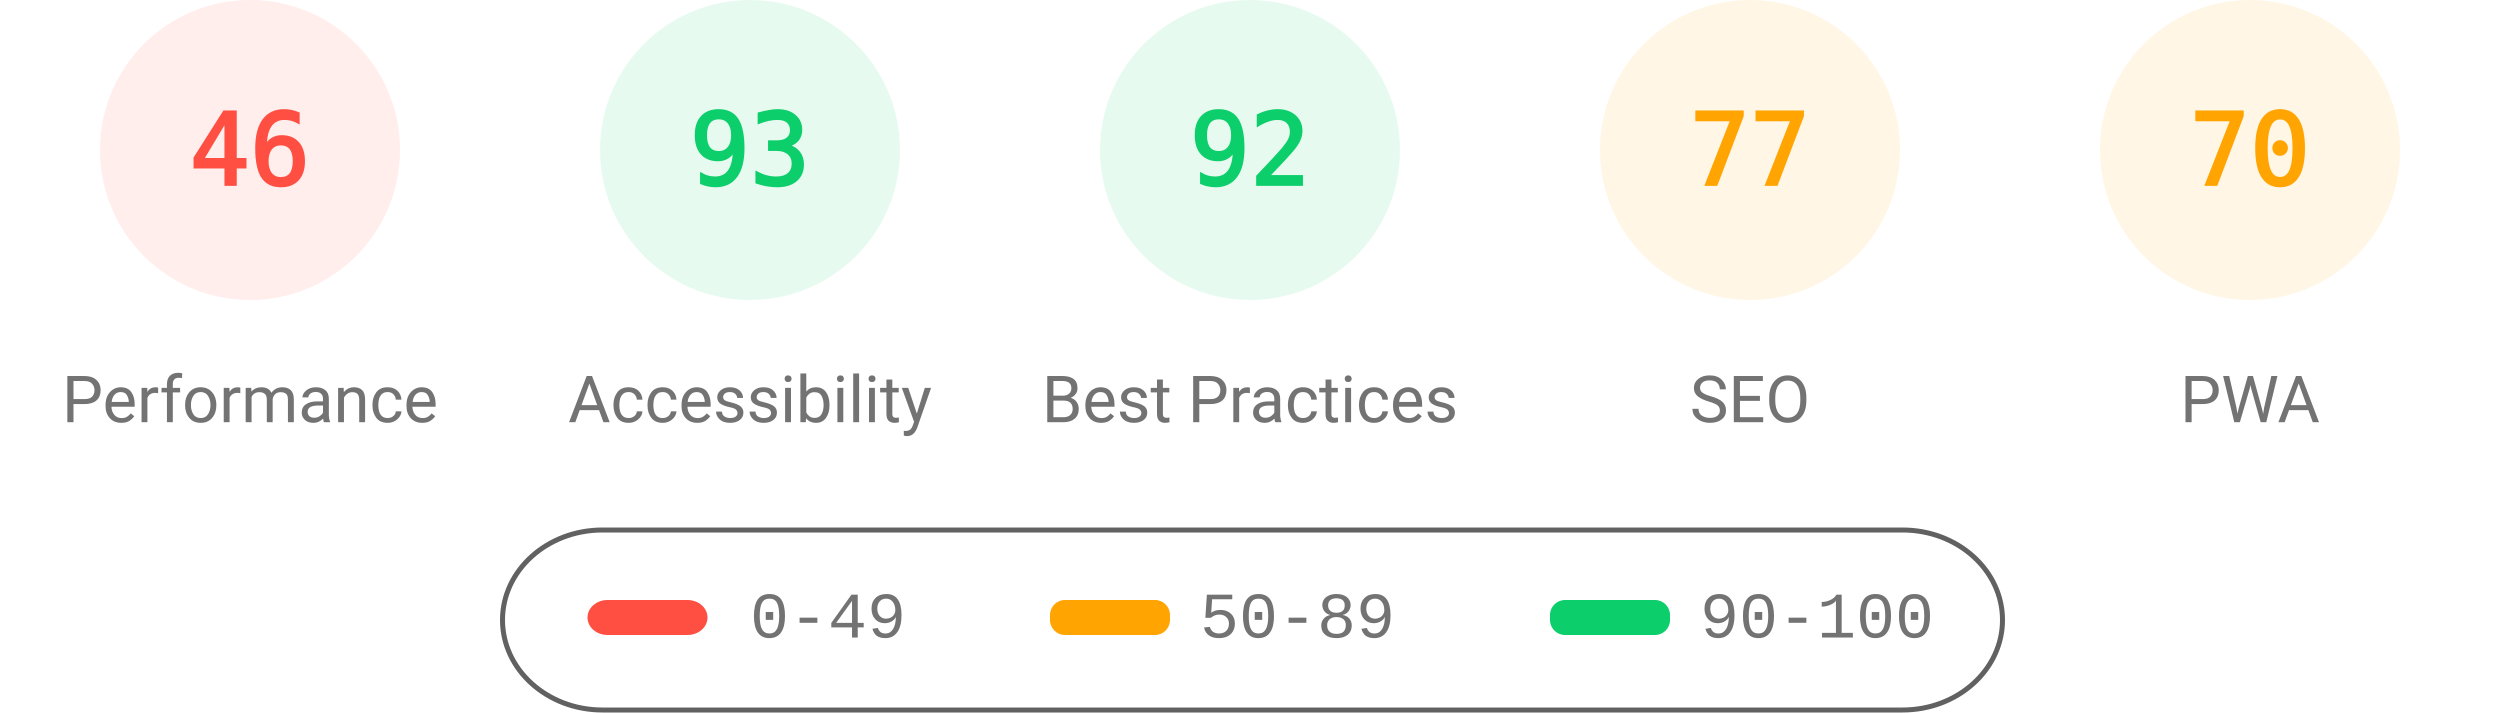
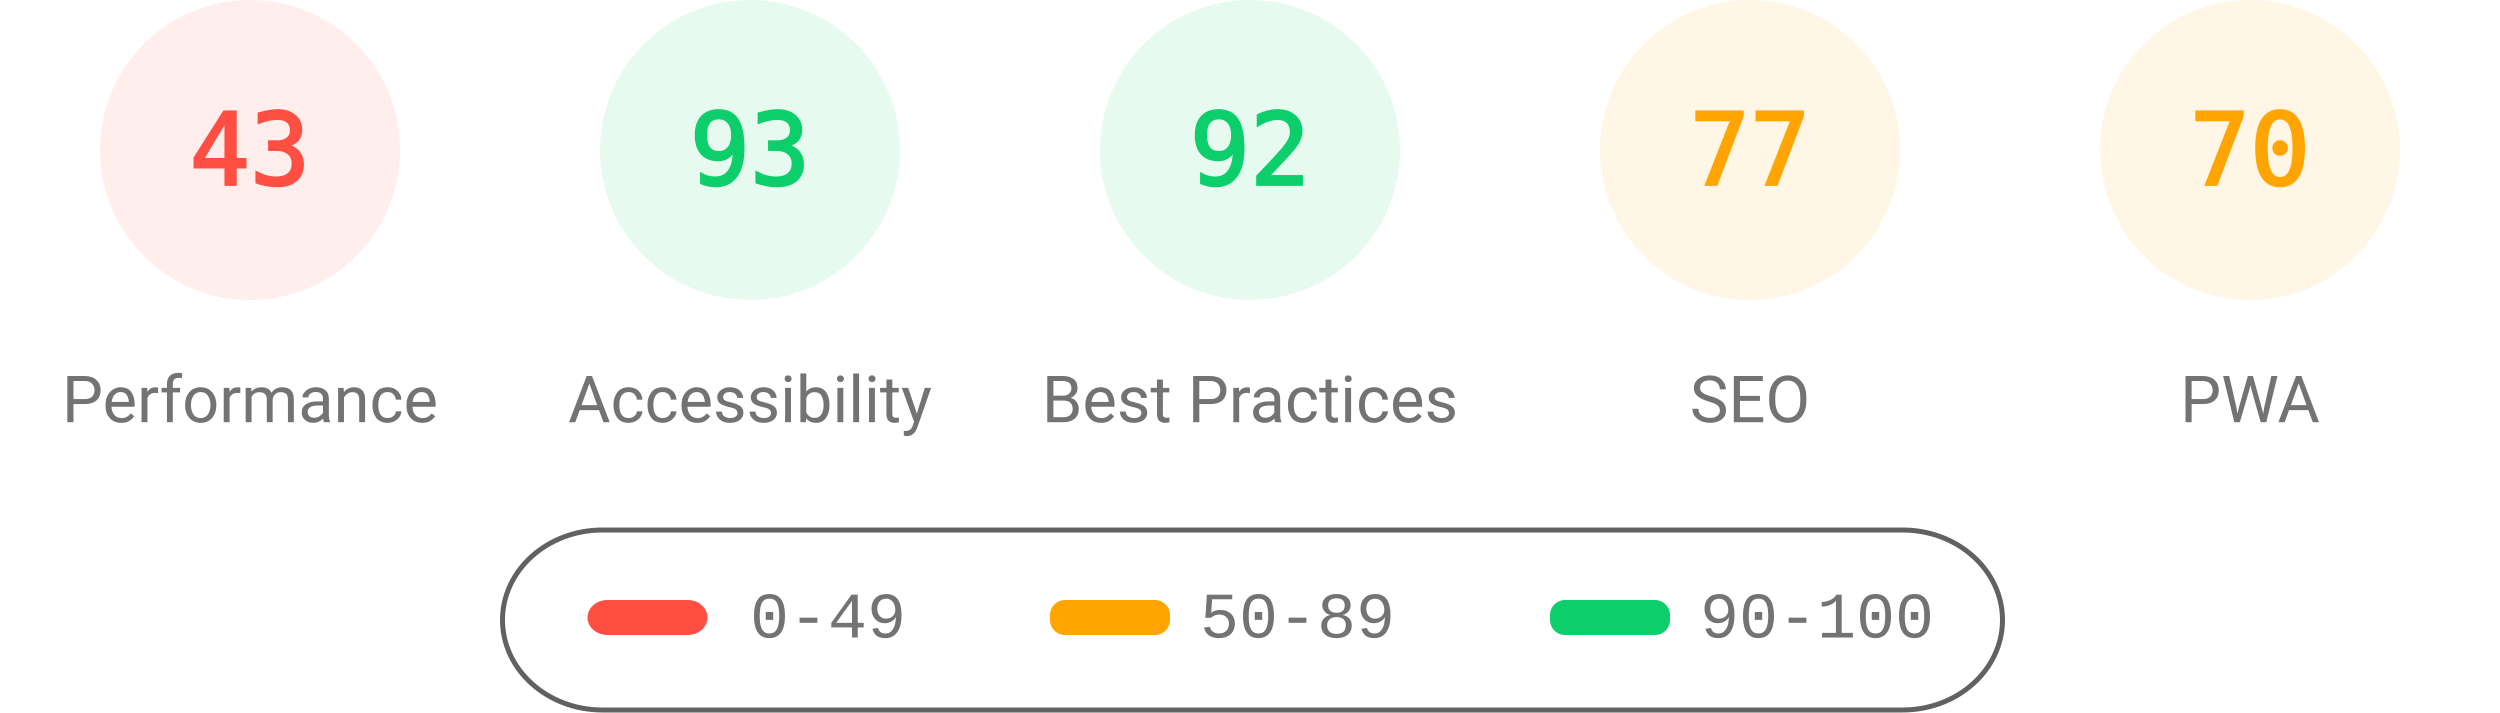
<svg xmlns="http://www.w3.org/2000/svg" fill="none" width="1000" height="285">
  <style>.gauge-base{opacity:.1}.gauge-arc{fill:none;animation-delay:250ms;stroke-linecap:round;transform:rotate(-90deg);transform-origin:100px 60px;animation:load-gauge 1s ease forwards}.guage-text{font-size:40px;font-family:monospace;text-align:center}.guage-red{color:#ff4e42;fill:#ff4e42;stroke:#ff4e42}.guage-orange{color:#ffa400;fill:#ffa400;stroke:#ffa400}.guage-green{color:#0cce6b;fill:#0cce6b;stroke:#0cce6b}.guage-undefined{color:#5c5c5c;fill:#5c5c5c;stroke:#5c5c5c}.guage-title{color:#737373;fill:#737373;stroke:none;font-size:26px;line-height:26px;font-family:Roboto,Halvetica,Arial,sans-serif}@keyframes load-gauge{from{stroke-dasharray:0 352.858}}</style>
  <svg class="guage-div guage-perf guage-red" viewBox="0 0 200 200" width="200" height="200">
    <circle class="gauge-base" r="56" cx="100" cy="60" stroke-width="8" />
-     <circle class="gauge-arc guage-arc-1" r="56" cx="100" cy="60" stroke-width="8" style="stroke-dasharray:161.855,351.858" />
-     <text class="guage-text" x="100" y="60" alignment-baseline="central" dominant-baseline="central" text-anchor="middle">46</text>
+     <circle class="gauge-arc guage-arc-1" r="56" cx="100" cy="60" stroke-width="8" style="stroke-dasharray:151.299,351.858" />
+     <text class="guage-text" x="100" y="60" alignment-baseline="central" dominant-baseline="central" text-anchor="middle">43</text>
    <text class="guage-title" x="100" y="160" alignment-baseline="central" dominant-baseline="central" text-anchor="middle">Performance</text>
  </svg>
  <svg class="guage-div guage-acc guage-green" viewBox="0 0 200 200" width="200" height="200" x="200">
    <circle class="gauge-base" r="56" cx="100" cy="60" stroke-width="8" />
    <circle class="gauge-arc guage-arc-2" r="56" cx="100" cy="60" stroke-width="8" style="stroke-dasharray:327.228,351.858" />
    <text class="guage-text" x="100" y="60" alignment-baseline="central" dominant-baseline="central" text-anchor="middle">93</text>
    <text class="guage-title" x="100" y="160" alignment-baseline="central" dominant-baseline="central" text-anchor="middle">Accessibility</text>
  </svg>
  <svg class="guage-div guage-best guage-green" viewBox="0 0 200 200" width="200" height="200" x="400">
    <circle class="gauge-base" r="56" cx="100" cy="60" stroke-width="8" />
    <circle class="gauge-arc guage-arc-3" r="56" cx="100" cy="60" stroke-width="8" style="stroke-dasharray:323.709,351.858" />
    <text class="guage-text" x="100" y="60" alignment-baseline="central" dominant-baseline="central" text-anchor="middle">92</text>
    <text class="guage-title" x="100" y="160" alignment-baseline="central" dominant-baseline="central" text-anchor="middle">Best Practices</text>
  </svg>
  <svg class="guage-div guage-seo guage-orange" viewBox="0 0 200 200" width="200" height="200" x="600">
    <circle class="gauge-base" r="56" cx="100" cy="60" stroke-width="8" />
    <circle class="gauge-arc guage-arc-4" r="56" cx="100" cy="60" stroke-width="8" style="stroke-dasharray:270.931,351.858" />
    <text class="guage-text" x="100" y="60" alignment-baseline="central" dominant-baseline="central" text-anchor="middle">77</text>
    <text class="guage-title" x="100" y="160" alignment-baseline="central" dominant-baseline="central" text-anchor="middle">SEO</text>
  </svg>
  <svg class="guage-div guage-pwa guage-orange" viewBox="0 0 200 200" width="200" height="200" x="800">
    <circle class="gauge-base" r="56" cx="100" cy="60" stroke-width="8" />
    <circle class="gauge-arc guage-arc-4" r="56" cx="100" cy="60" stroke-width="8" style="stroke-dasharray:246.301,351.858" />
    <text class="guage-text" x="100" y="60" alignment-baseline="central" dominant-baseline="central" text-anchor="middle">70</text>
    <text class="guage-title" x="100" y="160" alignment-baseline="central" dominant-baseline="central" text-anchor="middle">PWA</text>
  </svg>
  <svg width="604" height="76" x="200" y="210">
    <path fill="none" id="canvas_background" d="M-1-1h604v80H-1z" />
    <rect fill-opacity="0" stroke="#616161" stroke-width="2" rx="40" id="svg_2" height="72" width="600" y="2" x="1" fill="#000" />
    <rect stroke="#000" rx="8" id="svg_3" height="14" width="48" y="30" x="35" stroke-opacity="null" stroke-width="0" fill="#ff4e42" />
    <rect stroke="#000" rx="6" id="svg_4" height="14" width="48" y="30" x="220" stroke-opacity="null" stroke-width="0" fill="#ffa400" />
    <rect stroke="#000" rx="6" id="svg_5" height="14" width="48" y="30" x="420" stroke-opacity="null" stroke-width="0" fill="#0cce6b" />
    <text xml:space="preserve" text-anchor="start" font-family="'Courier New', Courier, monospace" font-size="26" id="svg_6" y="45" x="100" stroke-opacity="null" stroke-width="0" stroke="#000" fill="#737373">0-49</text>
    <text xml:space="preserve" text-anchor="start" font-family="'Courier New', Courier, monospace" font-size="26" id="svg_7" y="45" x="280" stroke-opacity="null" stroke-width="0" stroke="#000" fill="#737373">50-89</text>
    <text xml:space="preserve" text-anchor="start" font-family="'Courier New', Courier, monospace" font-size="26" id="svg_8" y="45" x="480" stroke-opacity="null" stroke-width="0" stroke="#000" fill="#737373">90-100</text>
  </svg>
</svg>
